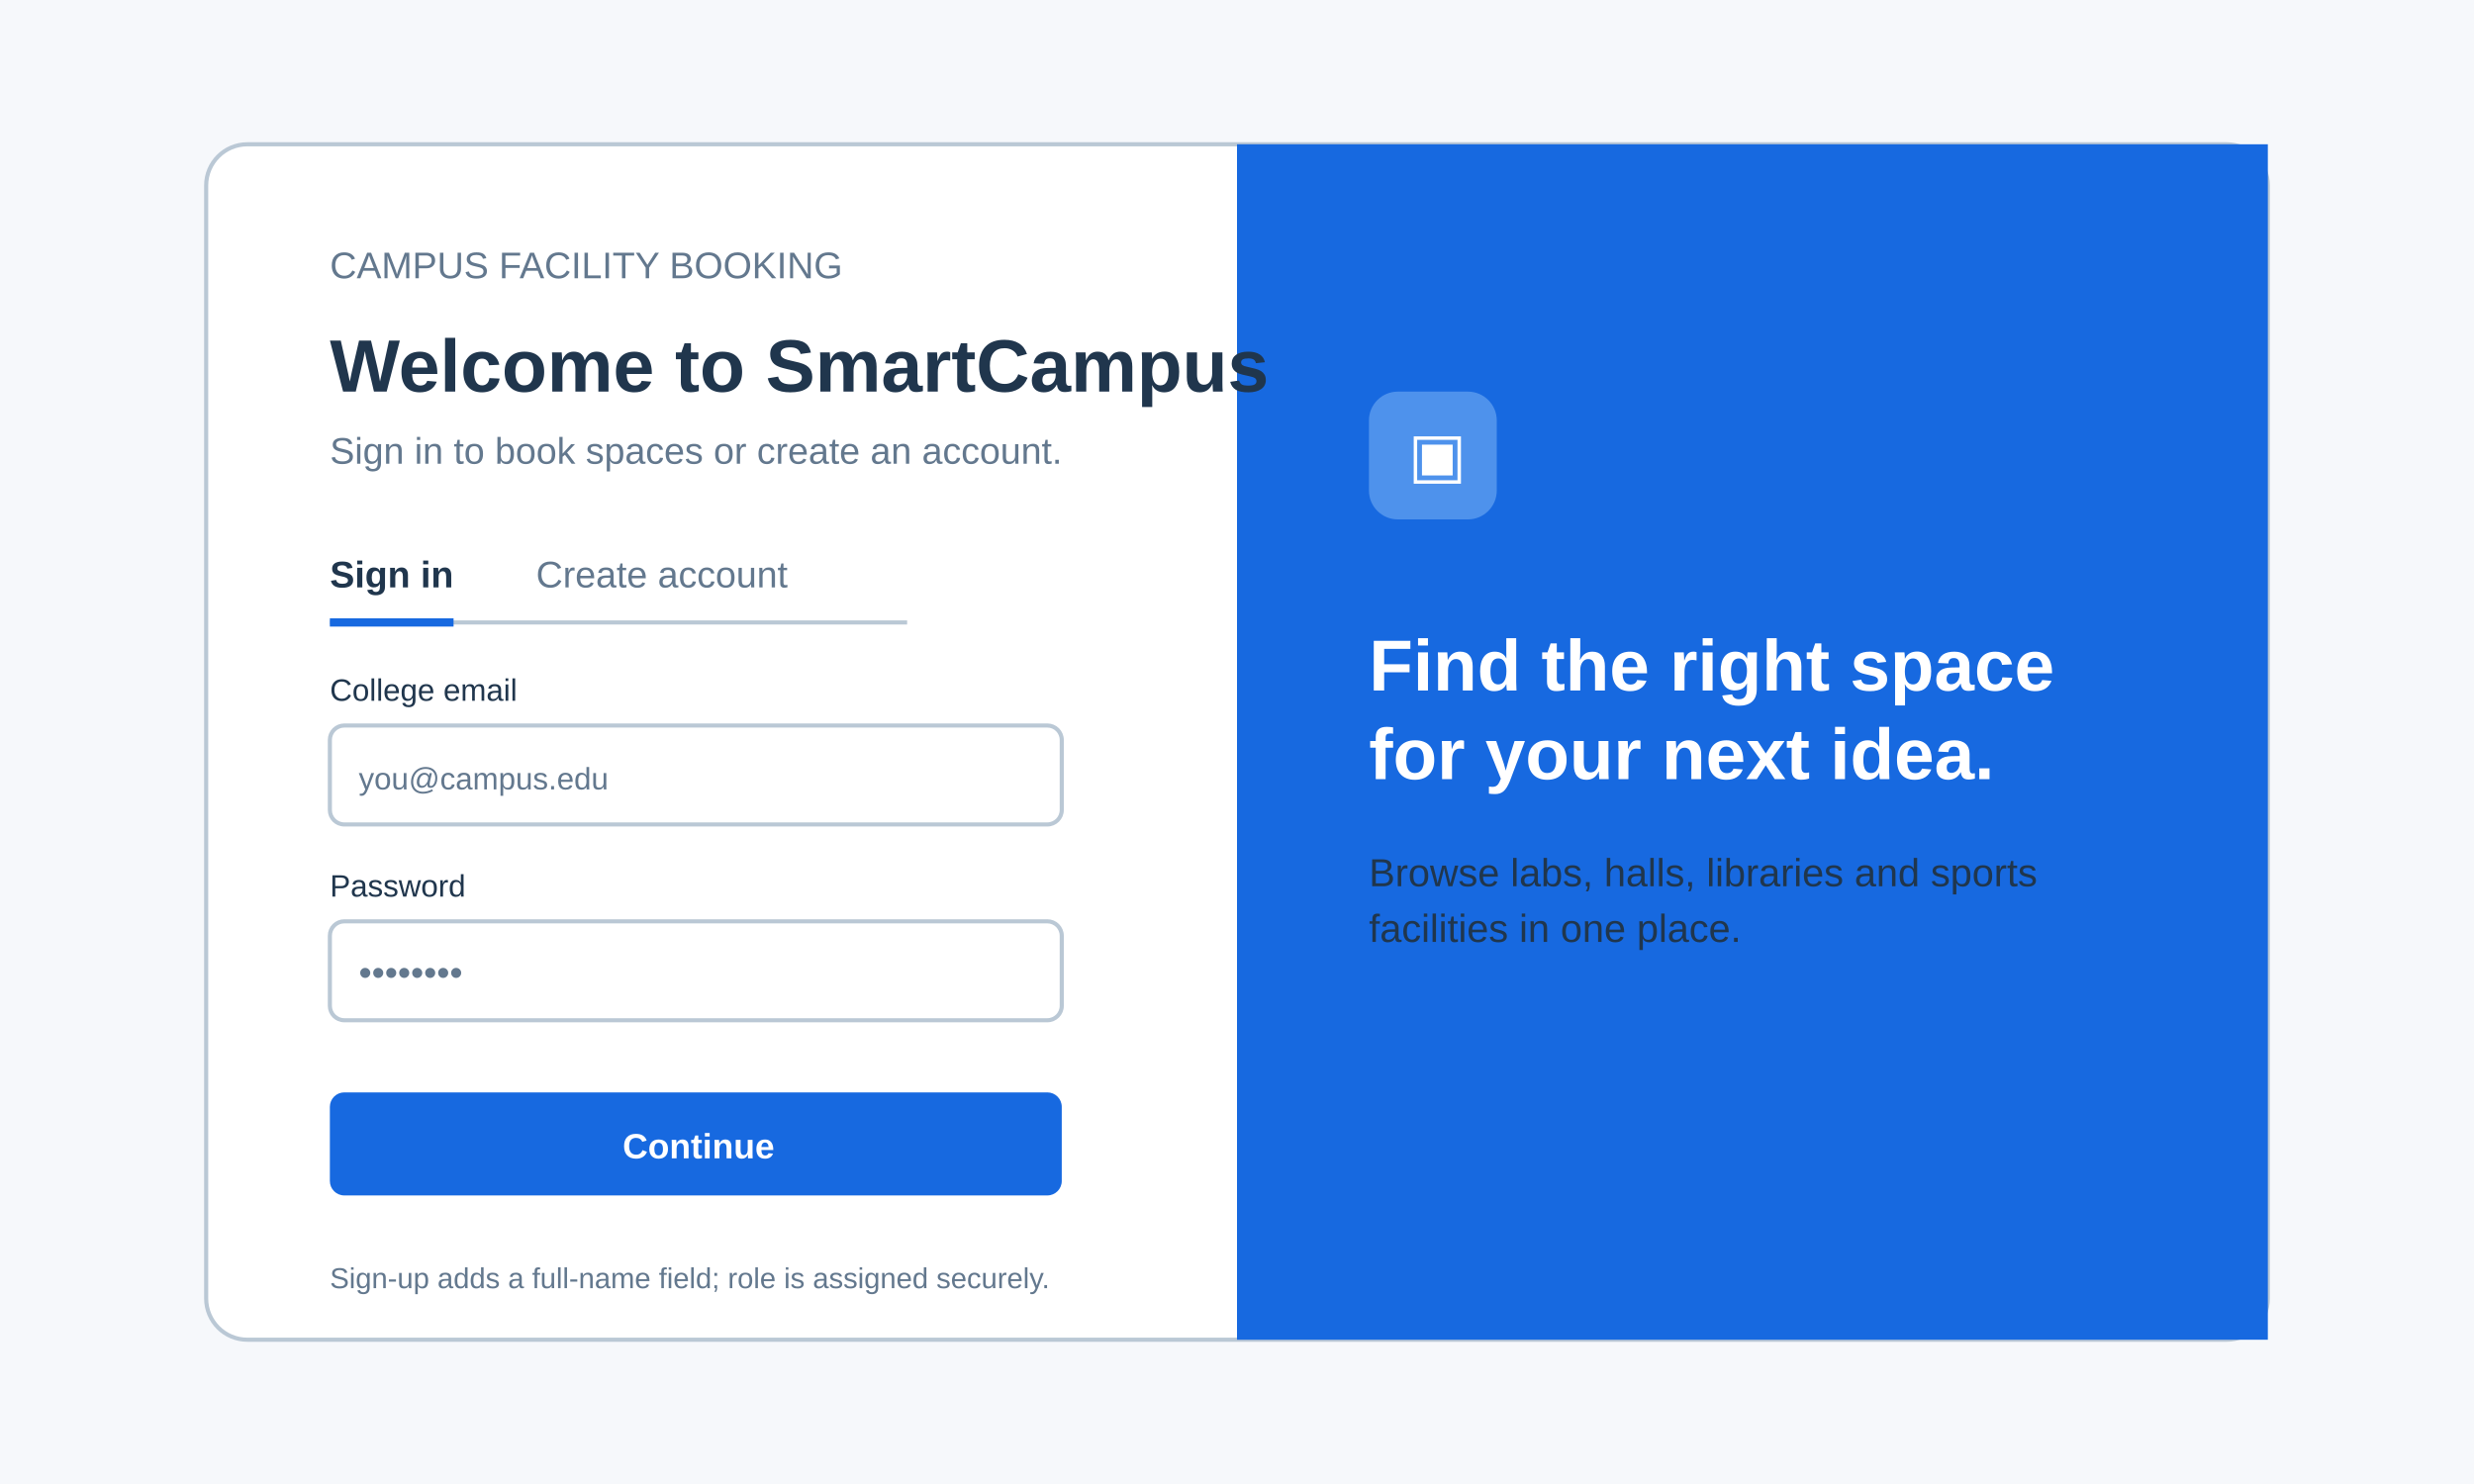
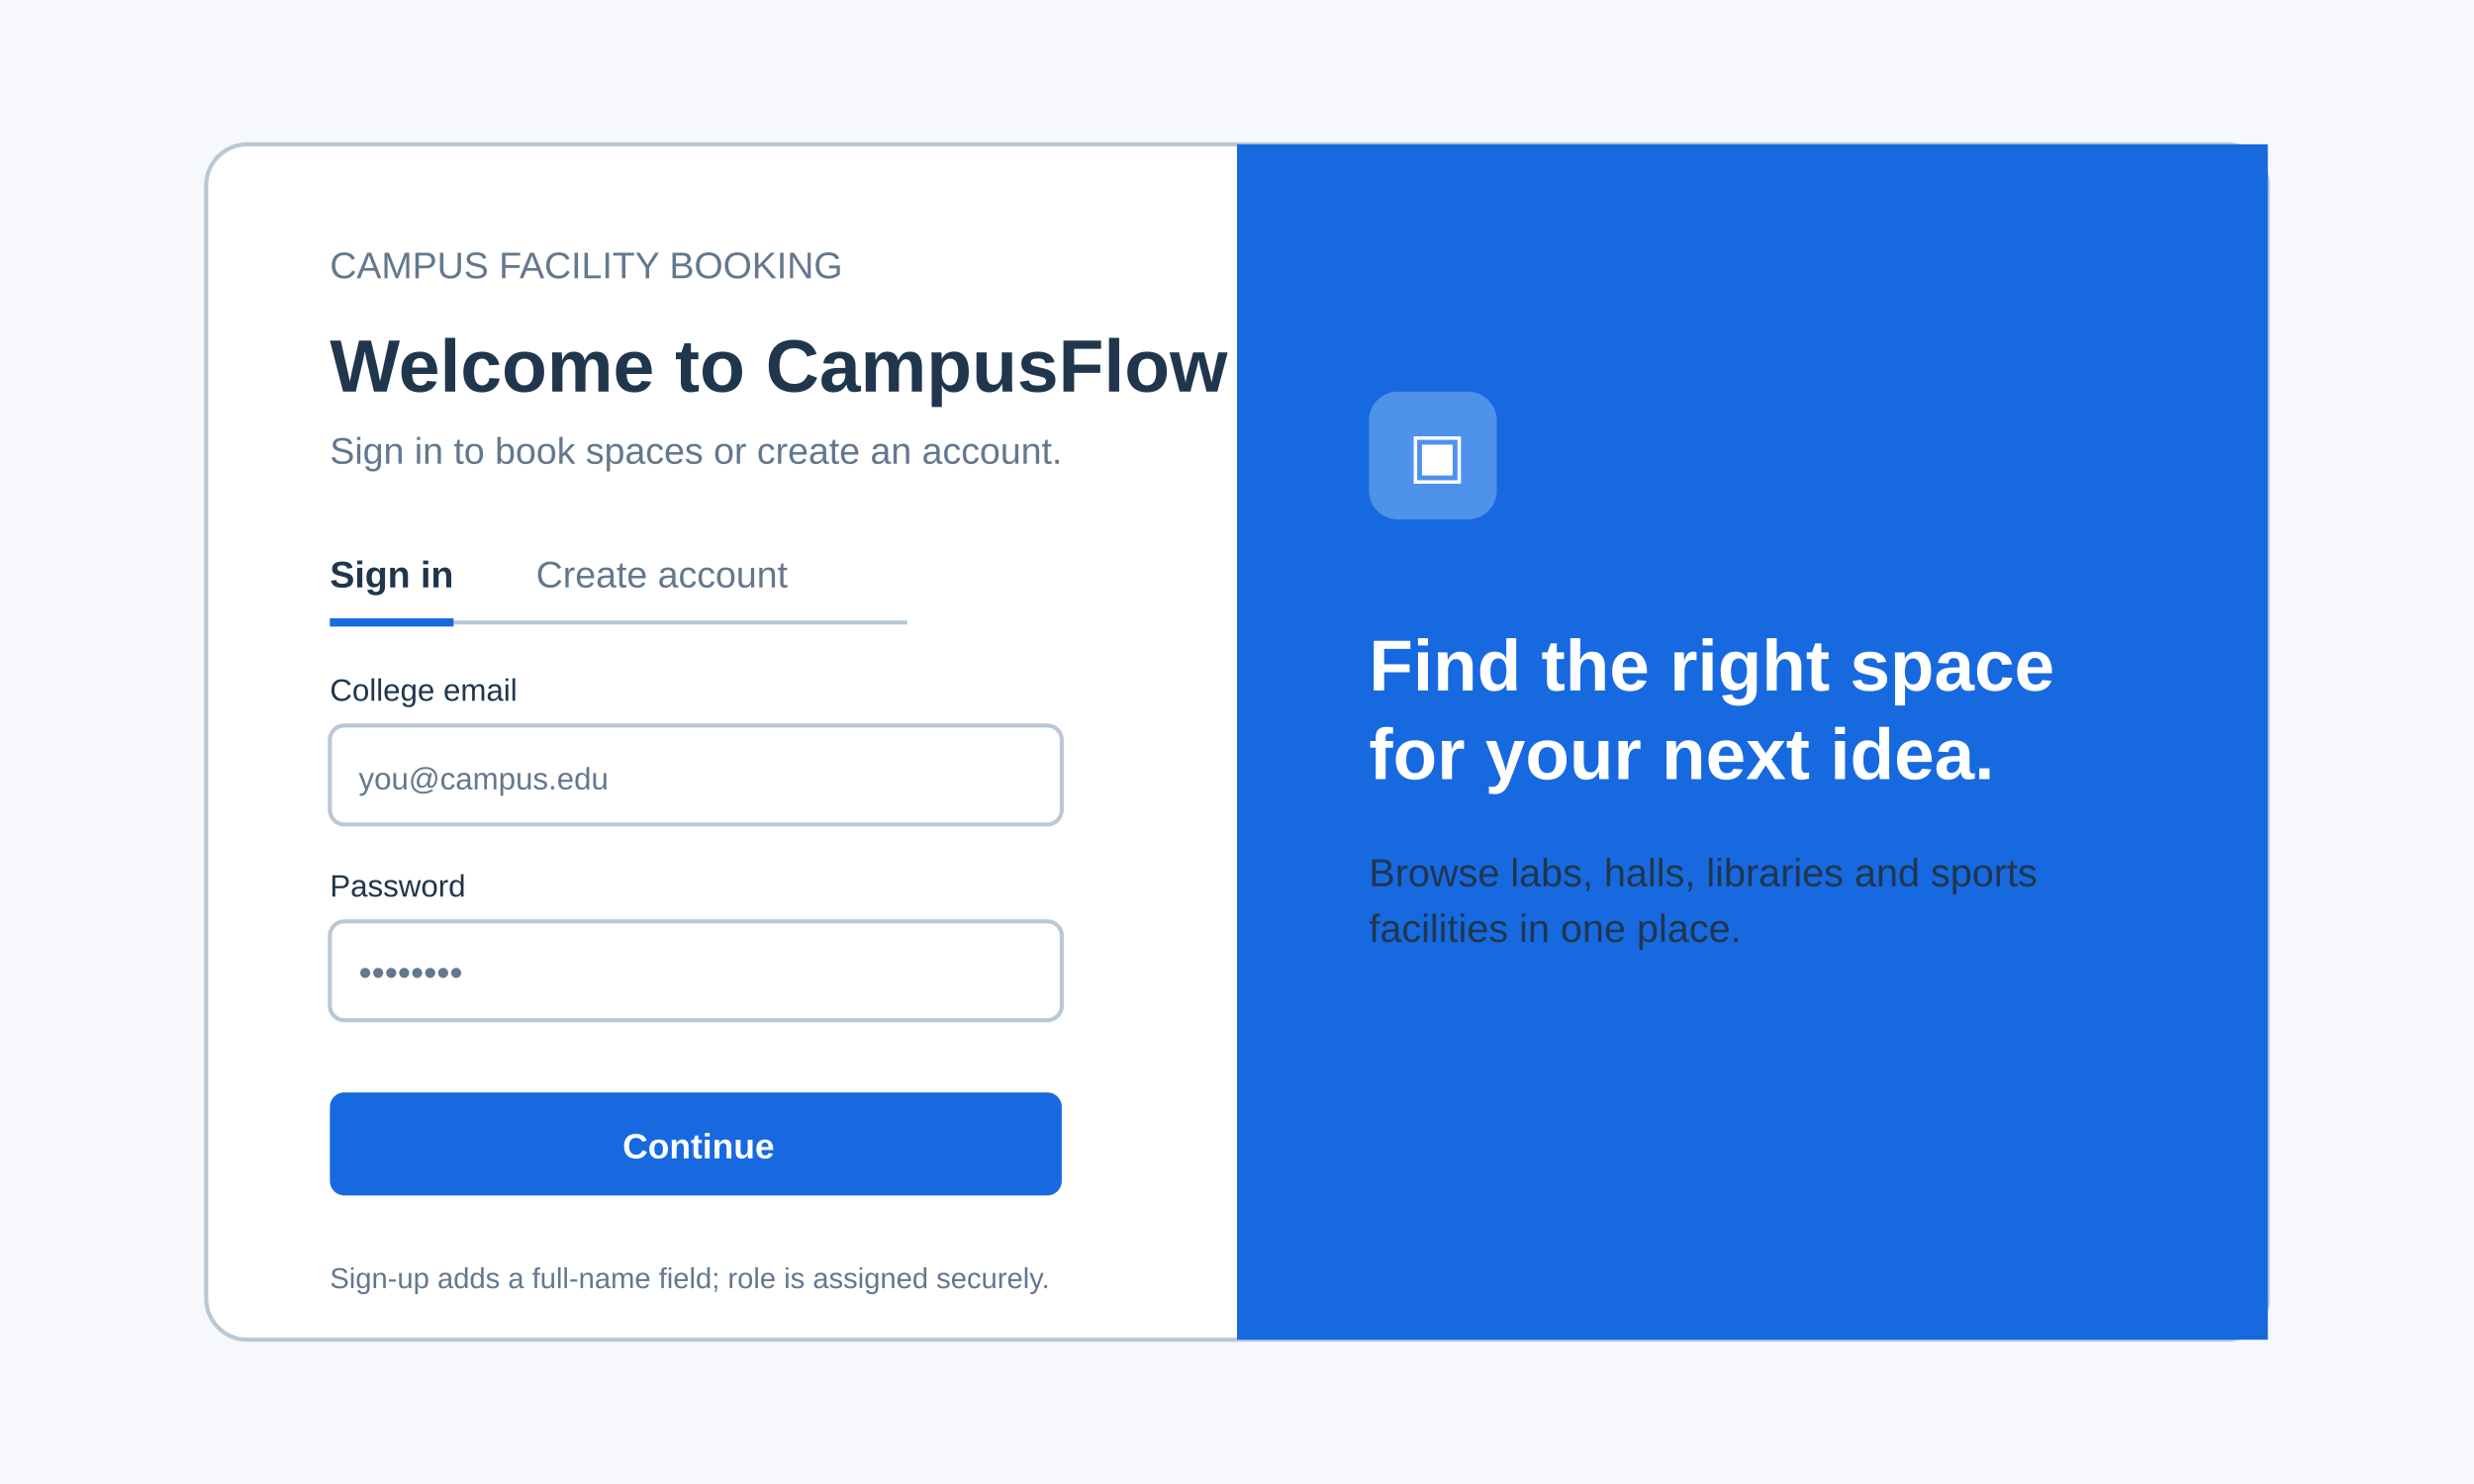
<svg xmlns="http://www.w3.org/2000/svg" width="1200" height="720" viewBox="0 0 1200 720" role="img" aria-labelledby="title desc">
  <style>text{font-family:Arial,sans-serif;fill:#20364d}.muted{fill:#63788e}.line{stroke:#bac8d5;stroke-width:2}.box{fill:#fff;stroke:#bac8d5;stroke-width:2}.blue{fill:#1769e0}.light{fill:#eaf3ff}.white{fill:#fff}</style>
  <rect width="1200" height="720" fill="#f6f8fb" />
  <rect x="100" y="70" width="1000" height="580" rx="20" class="box" />
  <rect x="600" y="70" width="500" height="580" rx="0" fill="#1769e0" />
  <text x="160" y="135" font-size="18" class="muted">CAMPUS FACILITY BOOKING</text>
-   <text x="160" y="190" font-size="36" font-weight="700">Welcome to SmartCampus</text>
+   <text x="160" y="190" font-size="36" font-weight="700">Welcome to CampusFlow</text>
  <text x="160" y="225" font-size="18" class="muted">Sign in to book spaces or create an account.</text>
  <text x="160" y="285" font-size="18" font-weight="700" fill="#1769e0">Sign in</text>
  <text x="260" y="285" font-size="18" class="muted">Create account</text>
  <line x1="160" y1="302" x2="440" y2="302" class="line" />
  <line x1="160" y1="302" x2="220" y2="302" stroke="#1769e0" stroke-width="4" />
  <text x="160" y="340" font-size="15">College email</text>
  <rect x="160" y="352" width="355" height="48" rx="7" class="box" />
  <text x="174" y="383" font-size="15" class="muted">you@campus.edu</text>
  <text x="160" y="435" font-size="15">Password</text>
  <rect x="160" y="447" width="355" height="48" rx="7" class="box" />
  <text x="174" y="478" font-size="18" class="muted">••••••••</text>
  <rect x="160" y="530" width="355" height="50" rx="7" class="blue" />
  <text x="302" y="562" font-size="17" class="white" font-weight="700">Continue</text>
  <rect x="664" y="190" width="62" height="62" rx="14" fill="#4e92ec" />
  <text x="683" y="231" font-size="30" class="white">▣</text>
  <text x="664" y="335" font-size="35" class="white" font-weight="700">Find the right space</text>
  <text x="664" y="378" font-size="35" class="white" font-weight="700">for your next idea.</text>
  <text x="664" y="430" font-size="19" fill="#dcecff">Browse labs, halls, libraries and sports</text>
  <text x="664" y="457" font-size="19" fill="#dcecff">facilities in one place.</text>
  <text x="160" y="625" font-size="14" class="muted">Sign-up adds a full-name field; role is assigned securely.</text>
</svg>
